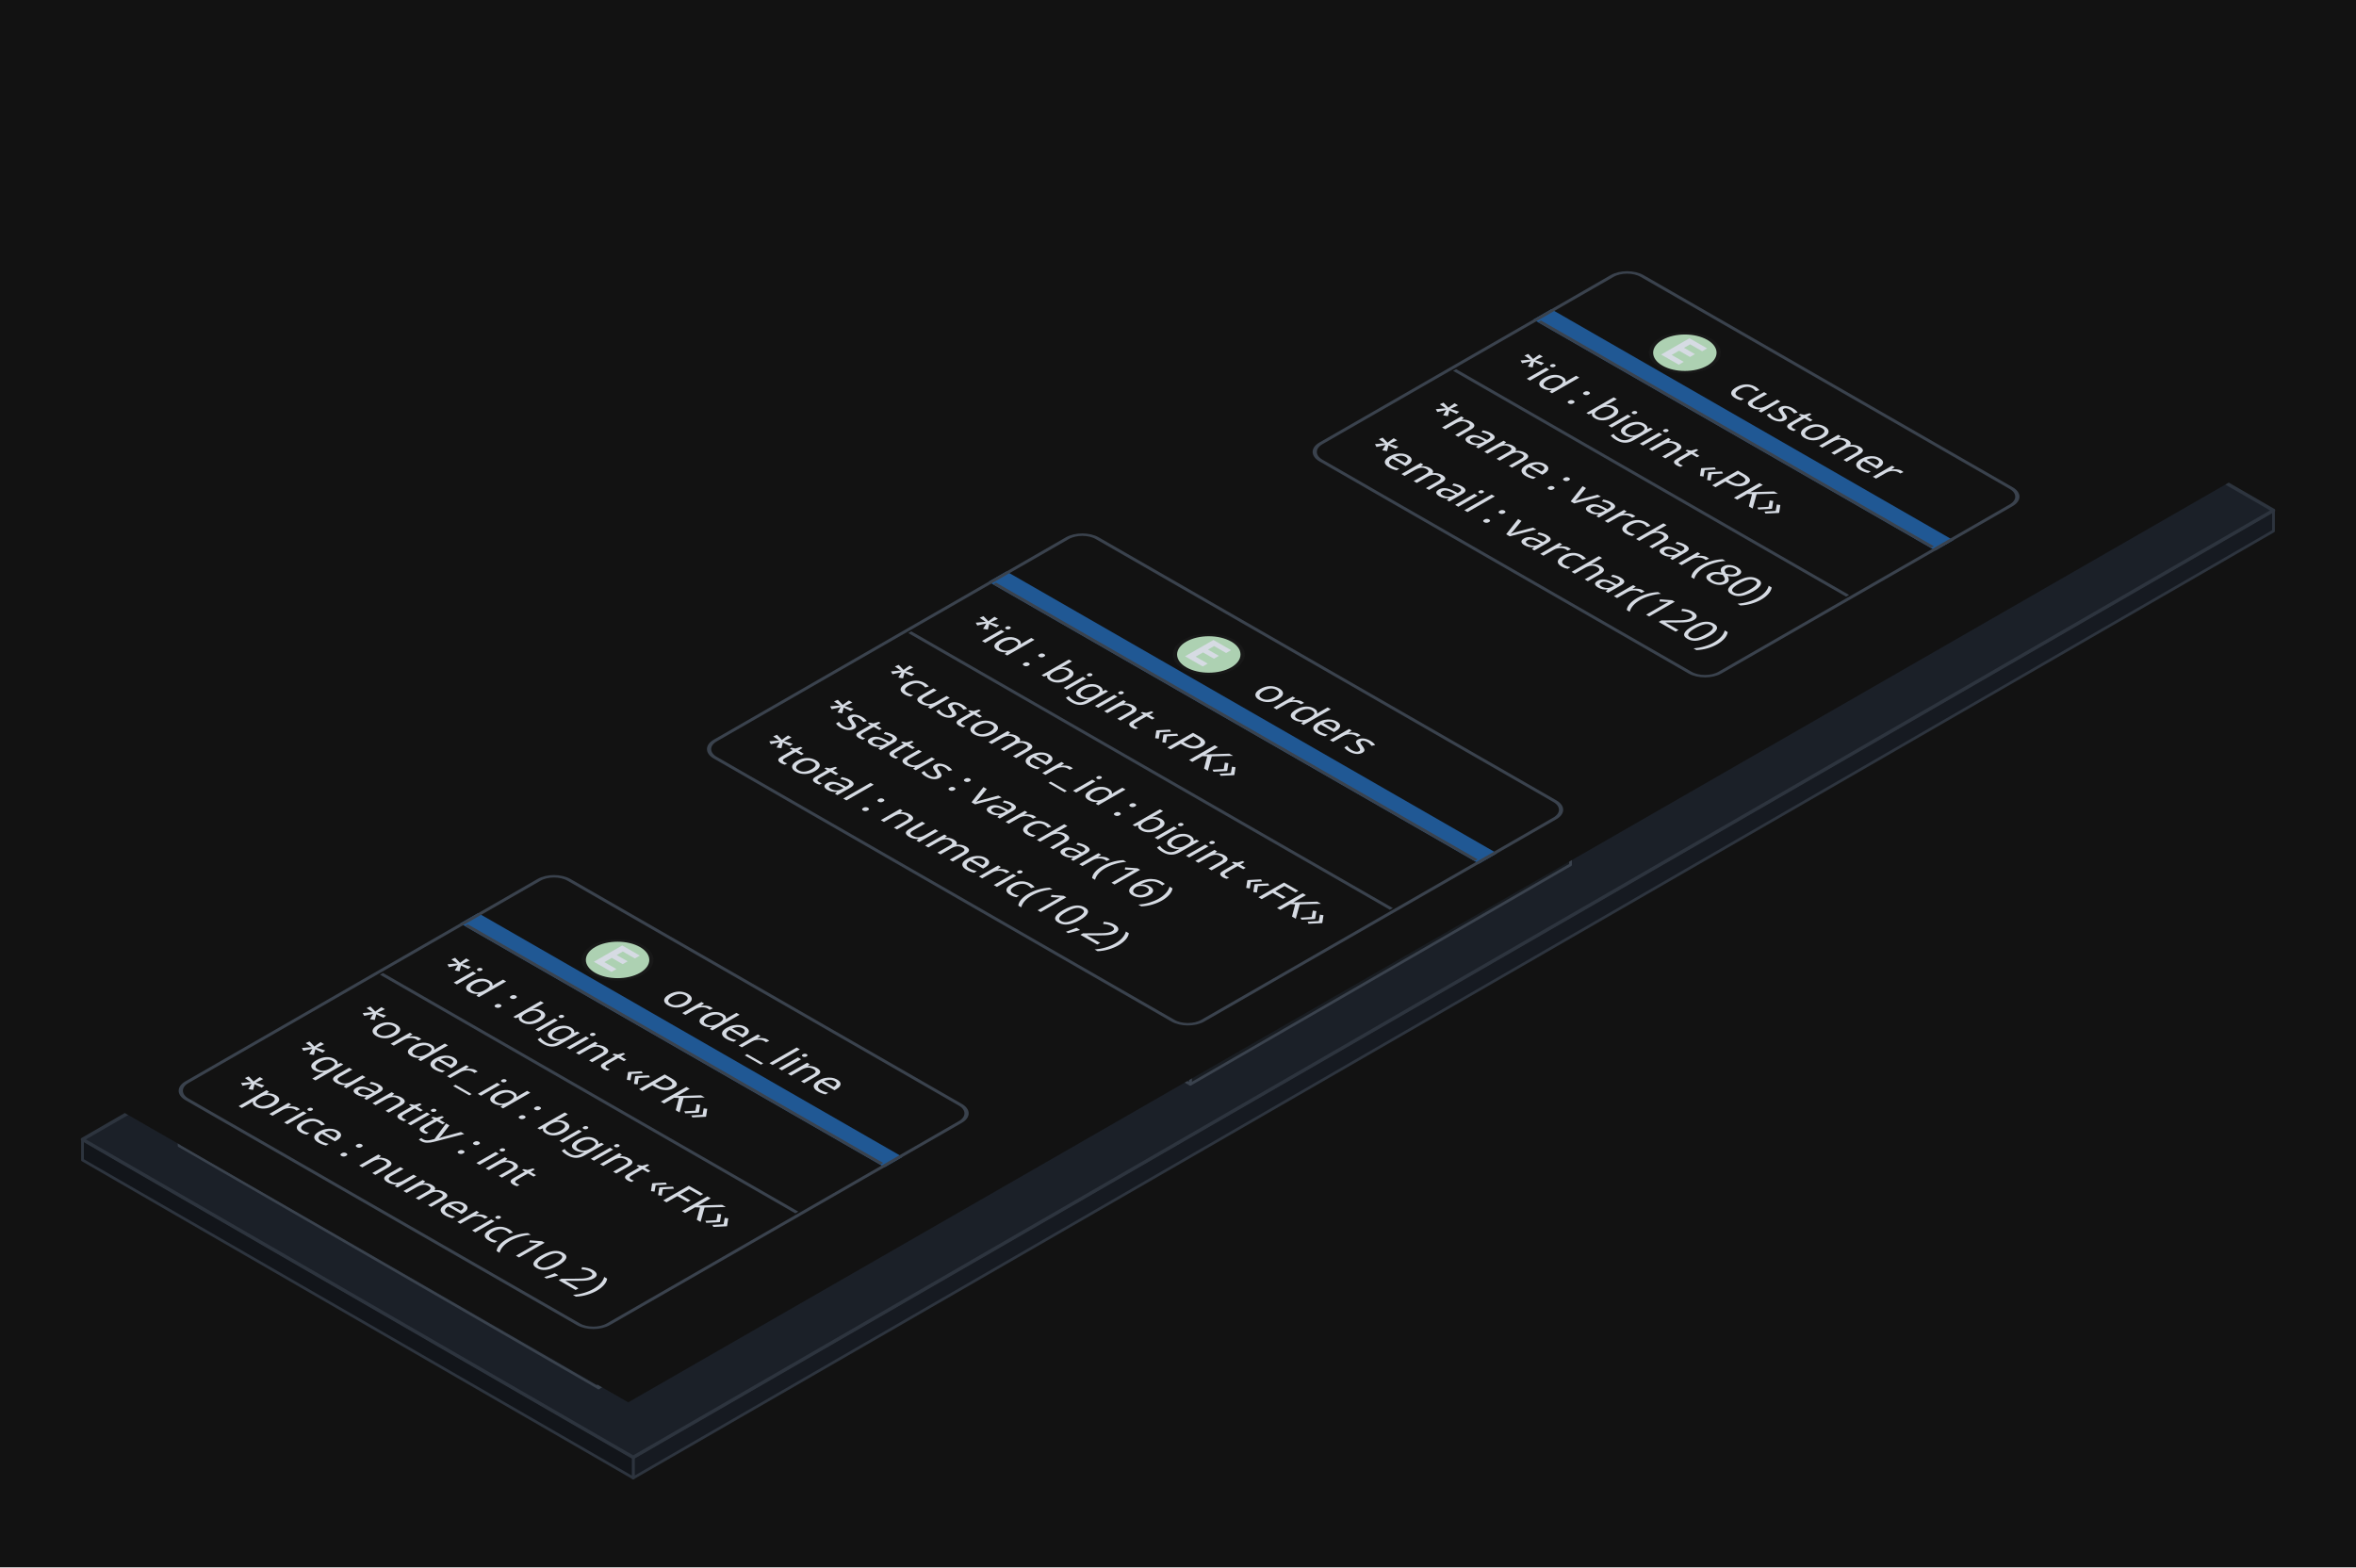
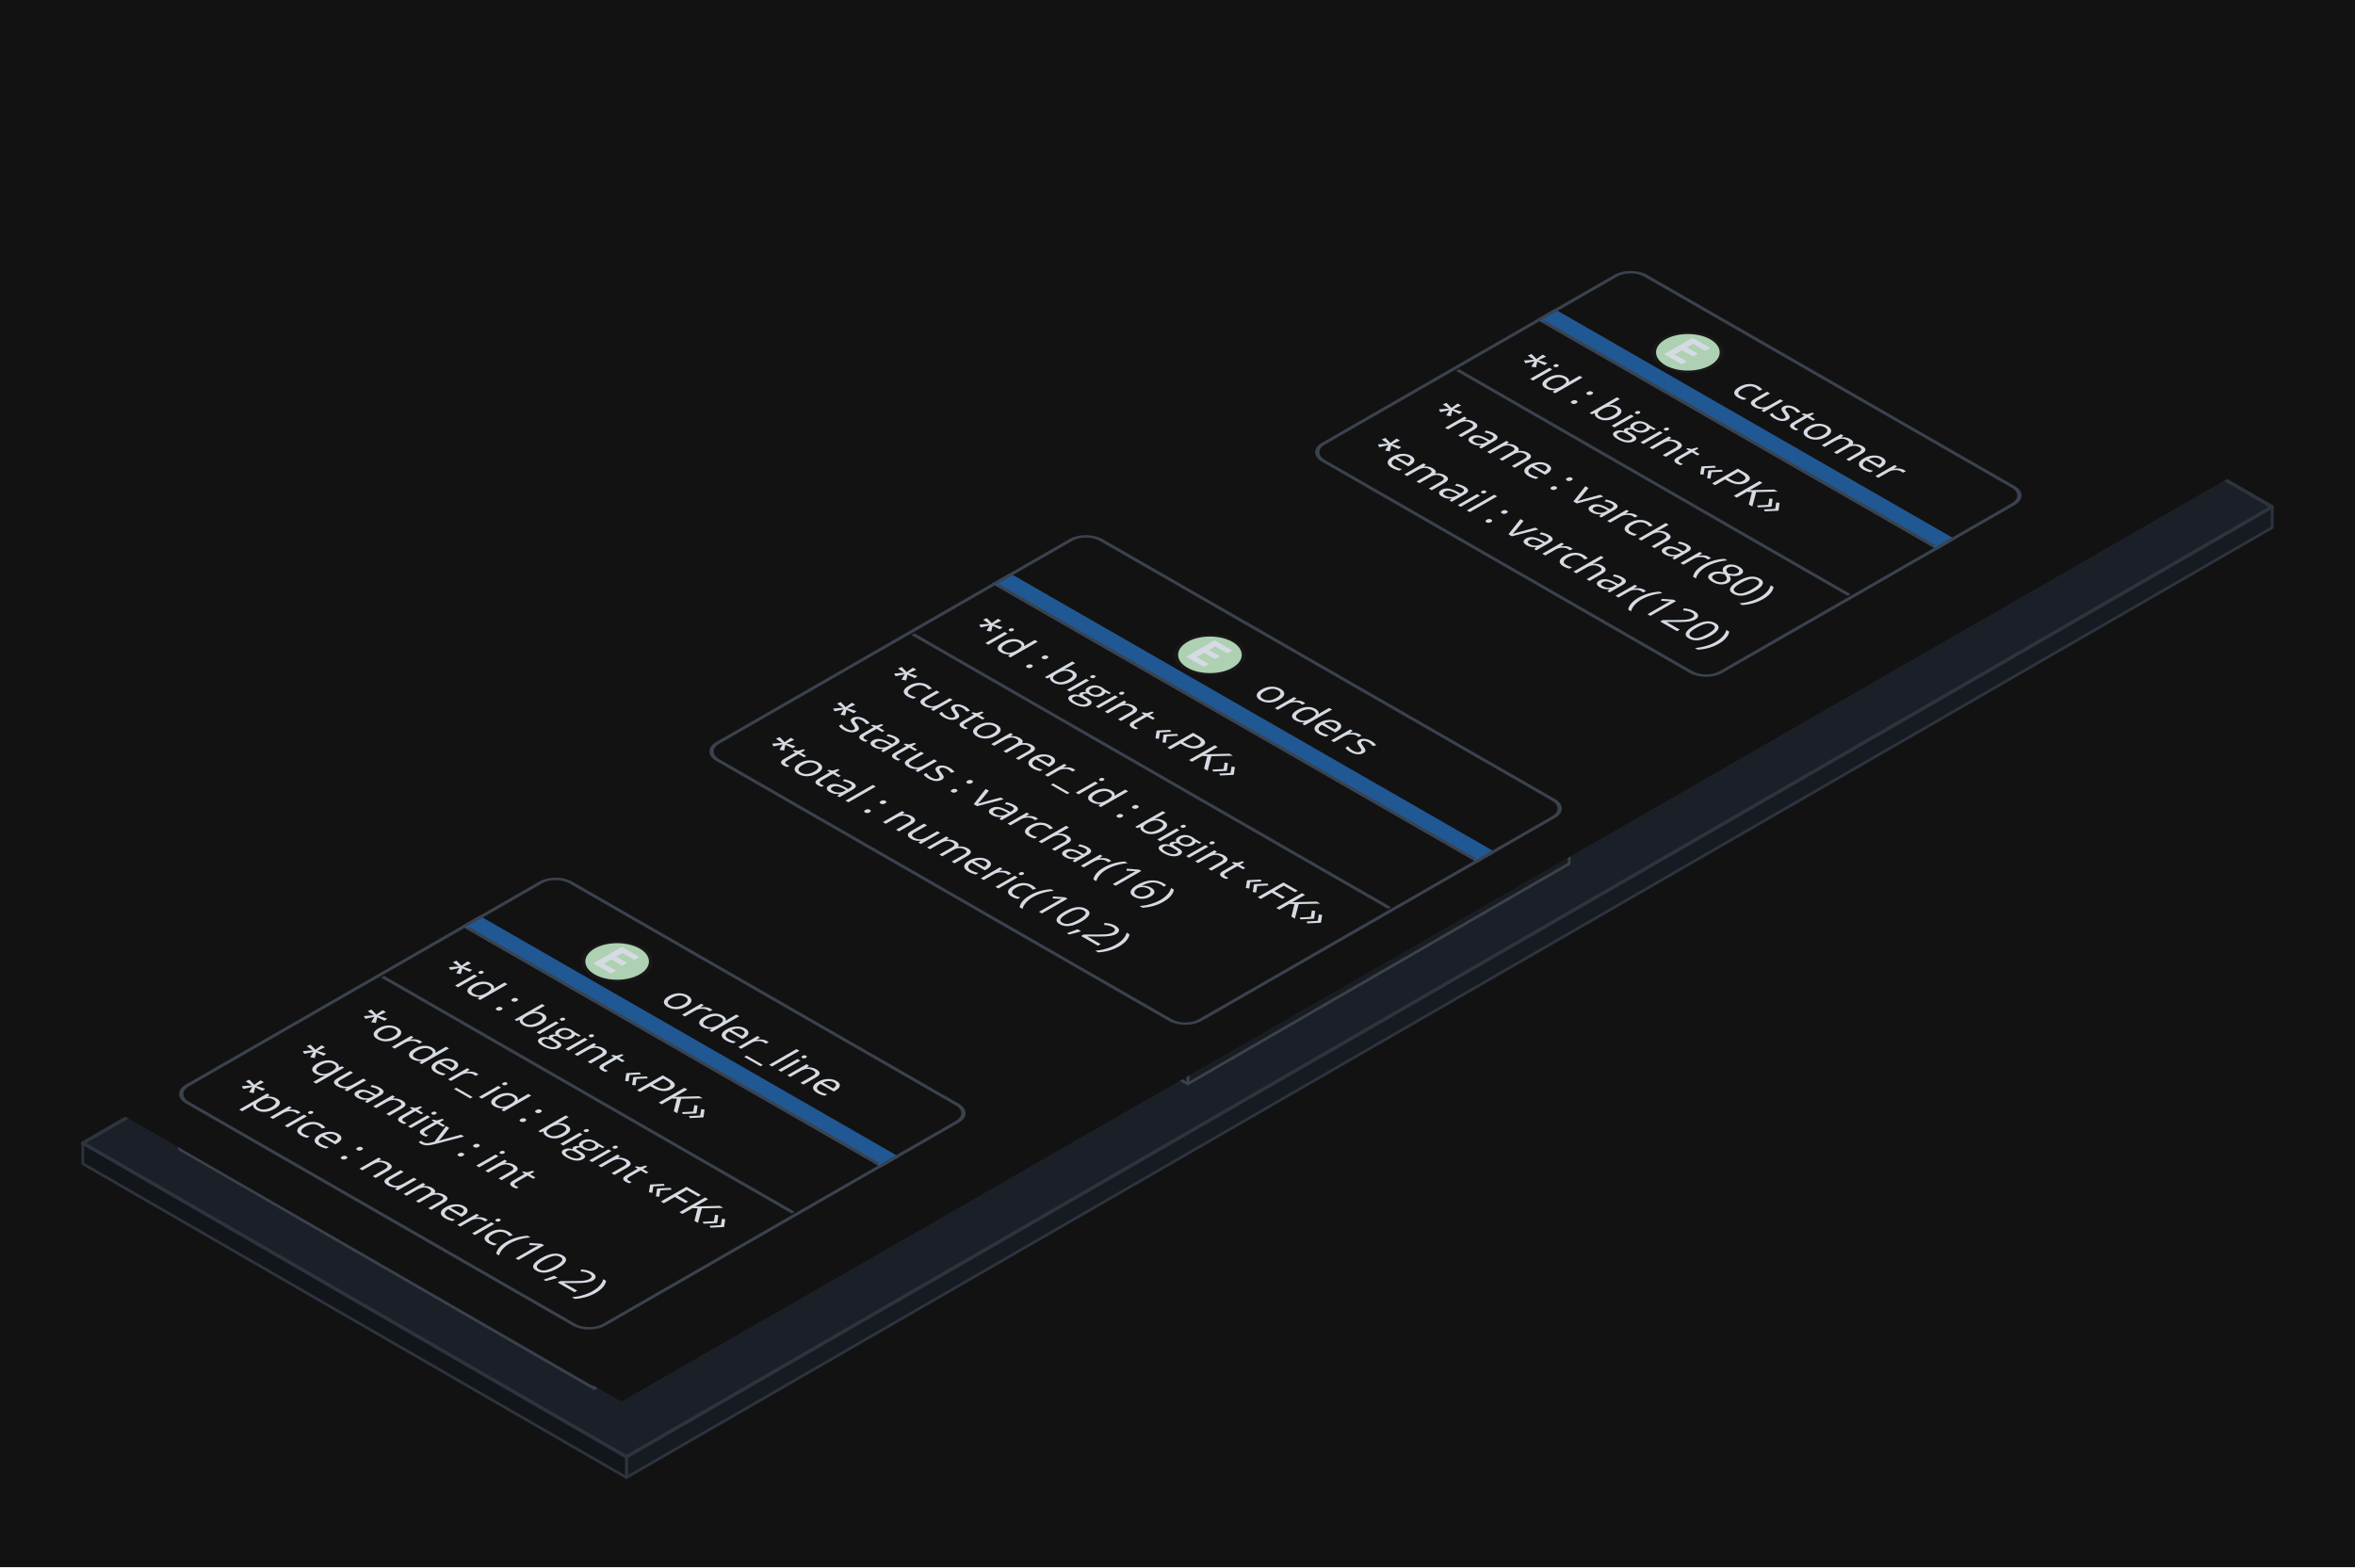
- <svg xmlns="http://www.w3.org/2000/svg" viewBox="-501.18 -56 685.39 456" width="685.39" height="456">
-   <rect x="-501.18" y="-56" width="685.39" height="456" fill="#121212" />
+ <svg xmlns="http://www.w3.org/2000/svg" viewBox="-501.18 -56 682.8 454.5" width="682.8" height="454.5">
+   <rect x="-501.18" y="-56" width="682.8" height="454.5" fill="#121212" />
  <g transform="translate(0,6)">
-     <polygon points="160.21,92.5 -316.97,368 -316.97,362 160.21,86.5" fill="#161a21" stroke="#2d343e" stroke-width="0.8" stroke-linejoin="round" />
-     <polygon points="-316.97,368 -477.18,275.5 -477.18,269.5 -316.97,362" fill="#12151a" stroke="#2d343e" stroke-width="0.8" stroke-linejoin="round" />
-     <polygon points="0,-6 160.21,86.5 -316.97,362 -477.18,269.5" fill="#1b2028" stroke="#2d343e" stroke-width="1" stroke-linejoin="round" />
+     <polygon points="157.62,91 -319.56,366.5 -319.56,360.5 157.62,85" fill="#161a21" stroke="#2d343e" stroke-width="0.8" stroke-linejoin="round" />
+     <polygon points="-319.56,366.5 -477.18,275.5 -477.18,269.5 -319.56,360.5" fill="#12151a" stroke="#2d343e" stroke-width="0.8" stroke-linejoin="round" />
+     <polygon points="0,-6 157.62,85 -319.56,360.5 -477.18,269.5" fill="#1b2028" stroke="#2d343e" stroke-width="1" stroke-linejoin="round" />
  </g>
  <defs />
  <g transform="translate(0,-0) matrix(0.87 0.5 -0.87 0.5 0 0)">
-     <text x="36.492" y="29.104" fill="#D6DBE3" font-size="16" textLength="105.04" font-weight="700" font-family="'Noto Sans'">Shop schema</text>
+     <text x="35.382" y="29.102" fill="#D6DBE3" font-size="16" textLength="105.039" font-weight="700" font-family="'Open Sans'">Shop schema</text>
  </g>
  <g transform="translate(0,-0) matrix(0.87 0.5 -0.87 0.5 0 0)">
-     <line x1="84.51" y1="165.232" x2="92.51" y2="165.232" style="stroke:#8C96A6;stroke-width:1.3;" />
+     <line x1="83.4" y1="165.229" x2="91.4" y2="165.229" style="stroke:#8C96A6;stroke-width:1.3;" />
  </g>
  <g transform="translate(0,-0) matrix(0.87 0.5 -0.87 0.5 0 0)">
-     <line x1="84.51" y1="168.232" x2="92.51" y2="168.232" style="stroke:#8C96A6;stroke-width:1.3;" />
+     <line x1="83.4" y1="168.229" x2="91.4" y2="168.229" style="stroke:#8C96A6;stroke-width:1.3;" />
  </g>
  <g transform="translate(0,-0) matrix(0.87 0.5 -0.87 0.5 0 0)">
-     <line x1="88.51" y1="169.232" x2="88.51" y2="161.232" style="stroke:#8C96A6;stroke-width:1.3;" />
+     <line x1="87.4" y1="169.229" x2="87.4" y2="161.229" style="stroke:#8C96A6;stroke-width:1.3;" />
  </g>
  <g transform="translate(0,-0) matrix(0.87 0.5 -0.87 0.5 0 0)">
-     <path d="M88.51,169.232 C88.51,188.012 88.51,183.282 88.51,202.832" style="stroke:#8C96A6;stroke-width:1.3;" fill="none" id="customer-orders" codeLine="25" />
+     <path d="M87.4,169.229 C87.4,188.009 87.4,183.279 87.4,202.819" style="stroke:#8C96A6;stroke-width:1.3;" fill="none" id="customer-orders" codeLine="25" />
  </g>
  <g transform="translate(0,-0) matrix(0.87 0.5 -0.87 0.5 0 0)">
-     <ellipse cx="88.51" cy="206.832" rx="4" ry="4" fill="none" style="stroke:#8C96A6;stroke-width:1.3;" />
+     <ellipse cx="87.4" cy="206.819" rx="4" ry="4" fill="none" style="stroke:#8C96A6;stroke-width:1.3;" />
  </g>
  <g transform="translate(0,-0) matrix(0.87 0.5 -0.87 0.5 0 0)">
-     <line x1="88.51" y1="212.832" x2="94.51" y2="220.832" style="stroke:#8C96A6;stroke-width:1.3;" />
+     <line x1="87.4" y1="212.819" x2="93.4" y2="220.819" style="stroke:#8C96A6;stroke-width:1.3;" />
  </g>
  <g transform="translate(0,-0) matrix(0.87 0.5 -0.87 0.5 0 0)">
-     <line x1="88.51" y1="212.832" x2="82.51" y2="220.832" style="stroke:#8C96A6;stroke-width:1.3;" />
+     <line x1="87.4" y1="212.819" x2="81.4" y2="220.819" style="stroke:#8C96A6;stroke-width:1.3;" />
  </g>
  <g transform="translate(0,-0) matrix(0.87 0.5 -0.87 0.5 0 0)">
-     <line x1="88.51" y1="212.832" x2="88.51" y2="220.832" style="stroke:#8C96A6;stroke-width:1.3;" />
+     <line x1="87.4" y1="212.819" x2="87.4" y2="220.819" style="stroke:#8C96A6;stroke-width:1.3;" />
  </g>
  <g transform="translate(0,-0) matrix(0.87 0.5 -0.87 0.5 0 0)">
-     <line x1="84.51" y1="353.372" x2="92.51" y2="353.372" style="stroke:#8C96A6;stroke-width:1.3;" />
+     <line x1="83.4" y1="353.349" x2="91.4" y2="353.349" style="stroke:#8C96A6;stroke-width:1.3;" />
  </g>
  <g transform="translate(0,-0) matrix(0.87 0.5 -0.87 0.5 0 0)">
-     <line x1="84.51" y1="356.372" x2="92.51" y2="356.372" style="stroke:#8C96A6;stroke-width:1.3;" />
+     <line x1="83.4" y1="356.349" x2="91.4" y2="356.349" style="stroke:#8C96A6;stroke-width:1.3;" />
  </g>
  <g transform="translate(0,-0) matrix(0.87 0.5 -0.87 0.5 0 0)">
-     <line x1="88.51" y1="357.372" x2="88.51" y2="349.372" style="stroke:#8C96A6;stroke-width:1.3;" />
+     <line x1="87.4" y1="357.349" x2="87.4" y2="349.349" style="stroke:#8C96A6;stroke-width:1.3;" />
  </g>
  <g transform="translate(0,-0) matrix(0.87 0.5 -0.87 0.5 0 0)">
-     <path d="M88.51,357.372 C88.51,376.472 88.51,381.392 88.51,400.492" style="stroke:#8C96A6;stroke-width:1.3;" fill="none" id="orders-line" codeLine="26" />
+     <path d="M87.4,357.349 C87.4,376.459 87.4,381.379 87.4,400.469" style="stroke:#8C96A6;stroke-width:1.3;" fill="none" id="orders-line" codeLine="26" />
  </g>
  <g transform="translate(0,-0) matrix(0.87 0.5 -0.87 0.5 0 0)">
-     <line x1="88.51" y1="400.492" x2="94.51" y2="408.492" style="stroke:#8C96A6;stroke-width:1.3;" />
+     <line x1="87.4" y1="400.469" x2="93.4" y2="408.469" style="stroke:#8C96A6;stroke-width:1.3;" />
  </g>
  <g transform="translate(0,-0) matrix(0.87 0.5 -0.87 0.5 0 0)">
-     <line x1="88.51" y1="400.492" x2="82.51" y2="408.492" style="stroke:#8C96A6;stroke-width:1.3;" />
+     <line x1="87.4" y1="400.469" x2="81.4" y2="408.469" style="stroke:#8C96A6;stroke-width:1.3;" />
  </g>
  <g transform="translate(0,-0) matrix(0.87 0.5 -0.87 0.5 0 0)">
-     <line x1="88.51" y1="400.492" x2="88.51" y2="408.492" style="stroke:#8C96A6;stroke-width:1.3;" />
+     <line x1="87.4" y1="400.469" x2="87.4" y2="408.469" style="stroke:#8C96A6;stroke-width:1.3;" />
  </g>
  <g transform="translate(0,-0) matrix(0.87 0.5 -0.87 0.5 0 0)">
-     <line x1="92.51" y1="398.492" x2="84.51" y2="398.492" style="stroke:#8C96A6;stroke-width:1.3;" />
+     <line x1="91.4" y1="398.469" x2="83.4" y2="398.469" style="stroke:#8C96A6;stroke-width:1.3;" />
  </g>
  <g transform="translate(0,0)">
-     <polygon points="87.84,104.51 -5.15,158.19 -5.15,142.19 87.84,88.51" fill="#191d22" stroke="#3A424D" stroke-width="0.8" stroke-linejoin="round" />
-     <polygon points="-5.15,158.19 -120.7,91.48 -120.7,75.48 -5.15,142.19" fill="#14171b" stroke="#3A424D" stroke-width="0.8" stroke-linejoin="round" />
-     <polygon points="-27.71,21.8 87.84,88.51 -5.15,142.19 -120.7,75.48" fill="#1E2329" stroke="#3A424D" stroke-width="1" stroke-linejoin="round" />
+     <polygon points="86.47,103.71 -6.51,157.4 -6.51,141.4 86.47,87.71" fill="#191d22" stroke="#3A424D" stroke-width="0.8" stroke-linejoin="round" />
+     <polygon points="-6.51,157.4 -121.24,91.16 -121.24,75.16 -6.51,141.4" fill="#14171b" stroke="#3A424D" stroke-width="0.8" stroke-linejoin="round" />
+     <polygon points="-28.26,21.47 86.47,87.71 -6.51,141.4 -121.24,75.16" fill="#1E2329" stroke="#3A424D" stroke-width="1" stroke-linejoin="round" />
  </g>
  <g transform="translate(0,0)">
-     <polygon points="-44.29,195.6 -154.9,259.46 -154.9,243.46 -44.29,179.6" fill="#191d22" stroke="#3A424D" stroke-width="0.8" stroke-linejoin="round" />
-     <polygon points="-154.9,259.46 -296.09,177.95 -296.09,161.95 -154.9,243.46" fill="#14171b" stroke="#3A424D" stroke-width="0.8" stroke-linejoin="round" />
-     <polygon points="-185.48,98.09 -44.29,179.6 -154.9,243.46 -296.09,161.95" fill="#1E2329" stroke="#3A424D" stroke-width="1" stroke-linejoin="round" />
+     <polygon points="-46.21,194.48 -156.81,258.34 -156.81,242.34 -46.21,178.48" fill="#191d22" stroke="#3A424D" stroke-width="0.8" stroke-linejoin="round" />
+     <polygon points="-156.81,258.34 -296.07,177.93 -296.07,161.93 -156.81,242.34" fill="#14171b" stroke="#3A424D" stroke-width="0.8" stroke-linejoin="round" />
+     <polygon points="-185.47,98.08 -46.21,178.48 -156.81,242.34 -296.07,161.93" fill="#1E2329" stroke="#3A424D" stroke-width="1" stroke-linejoin="round" />
  </g>
  <g transform="translate(0,0)">
-     <polygon points="-216.45,283.92 -327.06,347.78 -327.06,331.78 -216.45,267.92" fill="#191d22" stroke="#3A424D" stroke-width="0.8" stroke-linejoin="round" />
-     <polygon points="-327.06,347.78 -449.07,277.34 -449.07,261.34 -327.06,331.78" fill="#14171b" stroke="#3A424D" stroke-width="0.8" stroke-linejoin="round" />
-     <polygon points="-338.46,197.48 -216.45,267.92 -327.06,331.78 -449.07,261.34" fill="#1E2329" stroke="#3A424D" stroke-width="1" stroke-linejoin="round" />
+     <polygon points="-218.28,282.84 -328.88,346.7 -328.88,330.7 -218.28,266.84" fill="#191d22" stroke="#3A424D" stroke-width="0.8" stroke-linejoin="round" />
+     <polygon points="-328.88,346.7 -449.12,277.28 -449.12,261.28 -328.88,330.7" fill="#14171b" stroke="#3A424D" stroke-width="0.8" stroke-linejoin="round" />
+     <polygon points="-338.52,197.42 -218.28,266.84 -328.88,330.7 -449.12,261.28" fill="#1E2329" stroke="#3A424D" stroke-width="1" stroke-linejoin="round" />
  </g>
-   <polygon points="-27.71,37.8 87.84,104.51 61.56,119.68 -53.98,52.97" fill="#205894" stroke="#205894" stroke-width="1" stroke-linejoin="round" transform="translate(0,-16)" />
-   <polygon points="-185.48,114.09 -44.29,195.6 -70.57,210.77 -211.76,129.26" fill="#205894" stroke="#205894" stroke-width="1" stroke-linejoin="round" transform="translate(0,-16)" />
-   <polygon points="-338.46,213.48 -216.45,283.92 -242.73,299.1 -364.74,228.65" fill="#205894" stroke="#205894" stroke-width="1" stroke-linejoin="round" transform="translate(0,-16)" />
+   <polygon points="-28.26,37.47 86.47,103.71 60.2,118.88 -54.53,52.65" fill="#205894" stroke="#205894" stroke-width="1" stroke-linejoin="round" transform="translate(0,-16)" />
+   <polygon points="-185.47,114.08 -46.21,194.48 -72.48,209.65 -211.74,129.25" fill="#205894" stroke="#205894" stroke-width="1" stroke-linejoin="round" transform="translate(0,-16)" />
+   <polygon points="-338.52,213.42 -218.28,282.84 -244.56,298.01 -364.8,228.6" fill="#205894" stroke="#205894" stroke-width="1" stroke-linejoin="round" transform="translate(0,-16)" />
  <g transform="translate(0,-16) matrix(0.87 0.5 -0.87 0.5 0 0)">
-     <rect x="0" y="0" width="185" height="551" fill="#121212" style="stroke:none;" />
+     <rect x="0" y="0" width="182" height="551" fill="#121212" style="stroke:none;" />
  </g>
  <g transform="translate(0,-16) matrix(0.87 0.5 -0.87 0.5 0 0)">
-     <rect x="7" y="246.516" width="163.025" height="5" fill="#205894" style="stroke:#205894;stroke-width:1;" />
+     <rect x="7" y="246.501" width="160.803" height="5" fill="#205894" style="stroke:#205894;stroke-width:1;" />
  </g>
  <g transform="translate(0,-16) matrix(0.87 0.5 -0.87 0.5 0 0)">
-     <rect x="18.07" y="434.236" width="140.885" height="5" fill="#205894" style="stroke:#205894;stroke-width:1;" />
+     <rect x="17.98" y="434.211" width="138.836" height="5" fill="#205894" style="stroke:#205894;stroke-width:1;" />
  </g>
  <g transform="translate(0,-16) matrix(0.87 0.5 -0.87 0.5 0 0)">
-     <rect x="21.8" y="79.136" width="133.421" height="5" fill="#205894" style="stroke:#205894;stroke-width:1;" />
+     <rect x="21.16" y="79.131" width="132.479" height="5" fill="#205894" style="stroke:#205894;stroke-width:1;" />
  </g>
  <g transform="translate(0,-16) matrix(0.87 0.5 -0.87 0.5 0 0)">
-     <ellipse cx="56.282" cy="68.964" rx="8" ry="8" fill="#ADD1B2" style="stroke:#181818;stroke-width:1;" />
+     <ellipse cx="55.392" cy="68.96" rx="8" ry="8" fill="#ADD1B2" style="stroke:#181818;stroke-width:1;" />
  </g>
  <g transform="translate(0,-16) matrix(0.87 0.5 -0.87 0.5 0 0)">
-     <ellipse cx="64.478" cy="236.344" rx="8" ry="8" fill="#ADD1B2" style="stroke:#181818;stroke-width:1;" />
+     <ellipse cx="63.488" cy="236.33" rx="8" ry="8" fill="#ADD1B2" style="stroke:#181818;stroke-width:1;" />
  </g>
  <g transform="translate(0,-16) matrix(0.87 0.5 -0.87 0.5 0 0)">
-     <ellipse cx="54.5" cy="424.064" rx="8" ry="8" fill="#ADD1B2" style="stroke:#181818;stroke-width:1;" />
+     <ellipse cx="53.638" cy="424.04" rx="8" ry="8" fill="#ADD1B2" style="stroke:#181818;stroke-width:1;" />
  </g>
  <g transform="translate(0,-16) matrix(0.87 0.5 -0.87 0.5 0 0)">
-     <path d="M56.969,428.564 L51.063,428.564 L51.063,419.08 L56.969,419.08 L56.969,420.736 L52.938,420.736 L52.938,422.783 L56.594,422.783 L56.594,424.439 L52.938,424.439 L52.938,426.908 L56.969,426.908 L56.969,428.564 Z " fill="#D6DBE3" />
+     <path d="M57.861,73.46 L51.954,73.46 L51.954,63.976 L57.861,63.976 L57.861,65.632 L53.829,65.632 L53.829,67.679 L57.486,67.679 L57.486,69.335 L53.829,69.335 L53.829,71.804 L57.861,71.804 L57.861,73.46 Z " fill="#D6DBE3" />
  </g>
  <g transform="translate(0,-16) matrix(0.87 0.5 -0.87 0.5 0 0)">
-     <path d="M58.751,73.464 L52.845,73.464 L52.845,63.98 L58.751,63.98 L58.751,65.636 L54.72,65.636 L54.72,67.683 L58.376,67.683 L58.376,69.339 L54.72,69.339 L54.72,71.808 L58.751,71.808 L58.751,73.464 Z " fill="#D6DBE3" />
+     <path d="M56.107,428.54 L50.201,428.54 L50.201,419.056 L56.107,419.056 L56.107,420.712 L52.076,420.712 L52.076,422.759 L55.732,422.759 L55.732,424.415 L52.076,424.415 L52.076,426.884 L56.107,426.884 L56.107,428.54 Z " fill="#D6DBE3" />
  </g>
  <g transform="translate(0,-16) matrix(0.87 0.5 -0.87 0.5 0 0)">
-     <path d="M66.947,240.844 L61.041,240.844 L61.041,231.36 L66.947,231.36 L66.947,233.016 L62.916,233.016 L62.916,235.063 L66.572,235.063 L66.572,236.719 L62.916,236.719 L62.916,239.188 L66.947,239.188 L66.947,240.844 Z " fill="#D6DBE3" />
+     <path d="M65.957,240.83 L60.051,240.83 L60.051,231.346 L65.957,231.346 L65.957,233.002 L61.926,233.002 L61.926,235.049 L65.582,235.049 L65.582,236.705 L61.926,236.705 L61.926,239.174 L65.957,239.174 L65.957,240.83 Z " fill="#D6DBE3" />
  </g>
  <g transform="translate(0,-16) matrix(0.87 0.5 -0.87 0.5 0 0)">
-     <line x1="22.8" y1="84.136" x2="154.221" y2="84.136" style="stroke:#3A424D;stroke-width:1;" />
+     <line x1="22.16" y1="84.131" x2="152.639" y2="84.131" style="stroke:#3A424D;stroke-width:1;" />
  </g>
  <g transform="translate(0,-16) matrix(0.87 0.5 -0.87 0.5 0 0)">
-     <text x="29.8" y="102.964" fill="#D6DBE3" font-size="12" textLength="89.269" font-family="'Noto Sans'">*id : bigint «PK»</text>
+     <text x="29.16" y="102.957" fill="#D6DBE3" font-size="12" textLength="87.498" font-family="'Open Sans'">*id : bigint «PK»</text>
  </g>
  <g transform="translate(0,-16) matrix(0.87 0.5 -0.87 0.5 0 0)">
-     <line x1="22.8" y1="112.48" x2="154.221" y2="112.48" style="stroke:#3A424D;stroke-width:1;" />
+     <line x1="22.16" y1="112.473" x2="152.639" y2="112.473" style="stroke:#3A424D;stroke-width:1;" />
  </g>
  <g transform="translate(0,-16) matrix(0.87 0.5 -0.87 0.5 0 0)">
-     <text x="74.278" y="73.62" fill="#D6DBE3" font-size="12" textLength="53.46" font-family="'Noto Sans'">customer</text>
+     <text x="73.332" y="73.615" fill="#D6DBE3" font-size="12" textLength="53.074" font-family="'Open Sans'">customer</text>
  </g>
  <g transform="translate(0,-16) matrix(0.87 0.5 -0.87 0.5 0 0)">
-     <text x="29.8" y="131.308" fill="#D6DBE3" font-size="12" textLength="111.781" font-family="'Noto Sans'">*name : varchar(80)</text>
+     <text x="29.16" y="131.299" fill="#D6DBE3" font-size="12" textLength="110.918" font-family="'Open Sans'">*name : varchar(80)</text>
  </g>
  <g transform="translate(0,-16) matrix(0.87 0.5 -0.87 0.5 0 0)">
-     <text x="29.8" y="151.652" fill="#D6DBE3" font-size="12" textLength="117.421" font-family="'Noto Sans'">*email : varchar(120)</text>
+     <text x="29.16" y="151.641" fill="#D6DBE3" font-size="12" textLength="116.479" font-family="'Open Sans'">*email : varchar(120)</text>
  </g>
  <g transform="translate(0,-16) matrix(0.87 0.5 -0.87 0.5 0 0)">
-     <line x1="8" y1="251.516" x2="169.025" y2="251.516" style="stroke:#3A424D;stroke-width:1;" />
+     <line x1="8" y1="251.501" x2="166.803" y2="251.501" style="stroke:#3A424D;stroke-width:1;" />
  </g>
  <g transform="translate(0,-16) matrix(0.87 0.5 -0.87 0.5 0 0)">
-     <text x="15" y="270.344" fill="#D6DBE3" font-size="12" textLength="89.269" font-family="'Noto Sans'">*id : bigint «PK»</text>
+     <text x="15" y="270.327" fill="#D6DBE3" font-size="12" textLength="87.498" font-family="'Open Sans'">*id : bigint «PK»</text>
  </g>
  <g transform="translate(0,-16) matrix(0.87 0.5 -0.87 0.5 0 0)">
-     <line x1="8" y1="279.86" x2="169.025" y2="279.86" style="stroke:#3A424D;stroke-width:1;" />
+     <line x1="8" y1="279.843" x2="166.803" y2="279.843" style="stroke:#3A424D;stroke-width:1;" />
  </g>
  <g transform="translate(0,-16) matrix(0.87 0.5 -0.87 0.5 0 0)">
-     <text x="15" y="298.688" fill="#D6DBE3" font-size="12" textLength="147.025" font-family="'Noto Sans'">*customer_id : bigint «FK»</text>
+     <text x="15" y="298.669" fill="#D6DBE3" font-size="12" textLength="144.803" font-family="'Open Sans'">*customer_id : bigint «FK»</text>
  </g>
  <g transform="translate(0,-16) matrix(0.87 0.5 -0.87 0.5 0 0)">
-     <rect x="21.8" y="53.792" width="133.421" height="107.376" fill="none" style="stroke:#3A424D;stroke-width:1;" rx="5" ry="5" />
+     <rect x="21.16" y="53.789" width="132.479" height="107.367" fill="none" style="stroke:#3A424D;stroke-width:1;" rx="5" ry="5" />
  </g>
  <g transform="translate(0,-16) matrix(0.87 0.5 -0.87 0.5 0 0)">
-     <text x="82.478" y="241" fill="#D6DBE3" font-size="12" textLength="37.068" font-family="'Noto Sans'">orders</text>
+     <text x="81.488" y="240.985" fill="#D6DBE3" font-size="12" textLength="36.826" font-family="'Open Sans'">orders</text>
  </g>
  <g transform="translate(0,-16) matrix(0.87 0.5 -0.87 0.5 0 0)">
-     <text x="15" y="319.032" fill="#D6DBE3" font-size="12" textLength="113.953" font-family="'Noto Sans'">*status : varchar(16)</text>
+     <text x="15" y="319.011" fill="#D6DBE3" font-size="12" textLength="113.063" font-family="'Open Sans'">*status : varchar(16)</text>
  </g>
  <g transform="translate(0,-16) matrix(0.87 0.5 -0.87 0.5 0 0)">
-     <text x="15" y="339.377" fill="#D6DBE3" font-size="12" textLength="119.461" font-family="'Noto Sans'">*total : numeric(10,2)</text>
+     <text x="15" y="339.352" fill="#D6DBE3" font-size="12" textLength="118.482" font-family="'Open Sans'">*total : numeric(10,2)</text>
  </g>
  <g transform="translate(0,-16) matrix(0.87 0.5 -0.87 0.5 0 0)">
-     <line x1="19.07" y1="439.236" x2="157.955" y2="439.236" style="stroke:#3A424D;stroke-width:1;" />
+     <line x1="18.98" y1="439.211" x2="155.816" y2="439.211" style="stroke:#3A424D;stroke-width:1;" />
  </g>
  <g transform="translate(0,-16) matrix(0.87 0.5 -0.87 0.5 0 0)">
-     <text x="26.07" y="458.064" fill="#D6DBE3" font-size="12" textLength="89.269" font-family="'Noto Sans'">*id : bigint «PK»</text>
+     <text x="25.98" y="458.037" fill="#D6DBE3" font-size="12" textLength="87.498" font-family="'Open Sans'">*id : bigint «PK»</text>
  </g>
  <g transform="translate(0,-16) matrix(0.87 0.5 -0.87 0.5 0 0)">
-     <line x1="19.07" y1="467.58" x2="157.955" y2="467.58" style="stroke:#3A424D;stroke-width:1;" />
+     <line x1="18.98" y1="467.553" x2="155.816" y2="467.553" style="stroke:#3A424D;stroke-width:1;" />
  </g>
  <g transform="translate(0,-16) matrix(0.87 0.5 -0.87 0.5 0 0)">
-     <text x="72.5" y="428.72" fill="#D6DBE3" font-size="12" textLength="57.024" font-family="'Noto Sans'">order_line</text>
+     <text x="71.638" y="428.695" fill="#D6DBE3" font-size="12" textLength="56.52" font-family="'Open Sans'">order_line</text>
  </g>
  <g transform="translate(0,-16) matrix(0.87 0.5 -0.87 0.5 0 0)">
-     <text x="26.07" y="486.408" fill="#D6DBE3" font-size="12" textLength="124.885" font-family="'Noto Sans'">*order_id : bigint «FK»</text>
+     <text x="25.98" y="486.379" fill="#D6DBE3" font-size="12" textLength="122.836" font-family="'Open Sans'">*order_id : bigint «FK»</text>
  </g>
  <g transform="translate(0,-16) matrix(0.87 0.5 -0.87 0.5 0 0)">
-     <rect x="7" y="221.172" width="163.025" height="127.721" fill="none" style="stroke:#3A424D;stroke-width:1;" rx="5" ry="5" />
+     <rect x="7" y="221.159" width="160.803" height="127.709" fill="none" style="stroke:#3A424D;stroke-width:1;" rx="5" ry="5" />
  </g>
  <g transform="translate(0,-16) matrix(0.87 0.5 -0.87 0.5 0 0)">
-     <text x="26.07" y="506.752" fill="#D6DBE3" font-size="12" textLength="77.737" font-family="'Noto Sans'">*quantity : int</text>
+     <text x="25.98" y="506.721" fill="#D6DBE3" font-size="12" textLength="76.986" font-family="'Open Sans'">*quantity : int</text>
  </g>
  <g transform="translate(0,-16) matrix(0.87 0.5 -0.87 0.5 0 0)">
-     <text x="26.07" y="527.097" fill="#D6DBE3" font-size="12" textLength="121.669" font-family="'Noto Sans'">*price : numeric(10,2)</text>
+     <text x="25.98" y="527.062" fill="#D6DBE3" font-size="12" textLength="120.773" font-family="'Open Sans'">*price : numeric(10,2)</text>
  </g>
  <g transform="translate(0,-16) matrix(0.87 0.5 -0.87 0.5 0 0)">
-     <rect x="18.07" y="408.892" width="140.885" height="127.721" fill="none" style="stroke:#3A424D;stroke-width:1;" rx="5" ry="5" />
+     <rect x="17.98" y="408.869" width="138.836" height="127.709" fill="none" style="stroke:#3A424D;stroke-width:1;" rx="5" ry="5" />
  </g>
</svg>
